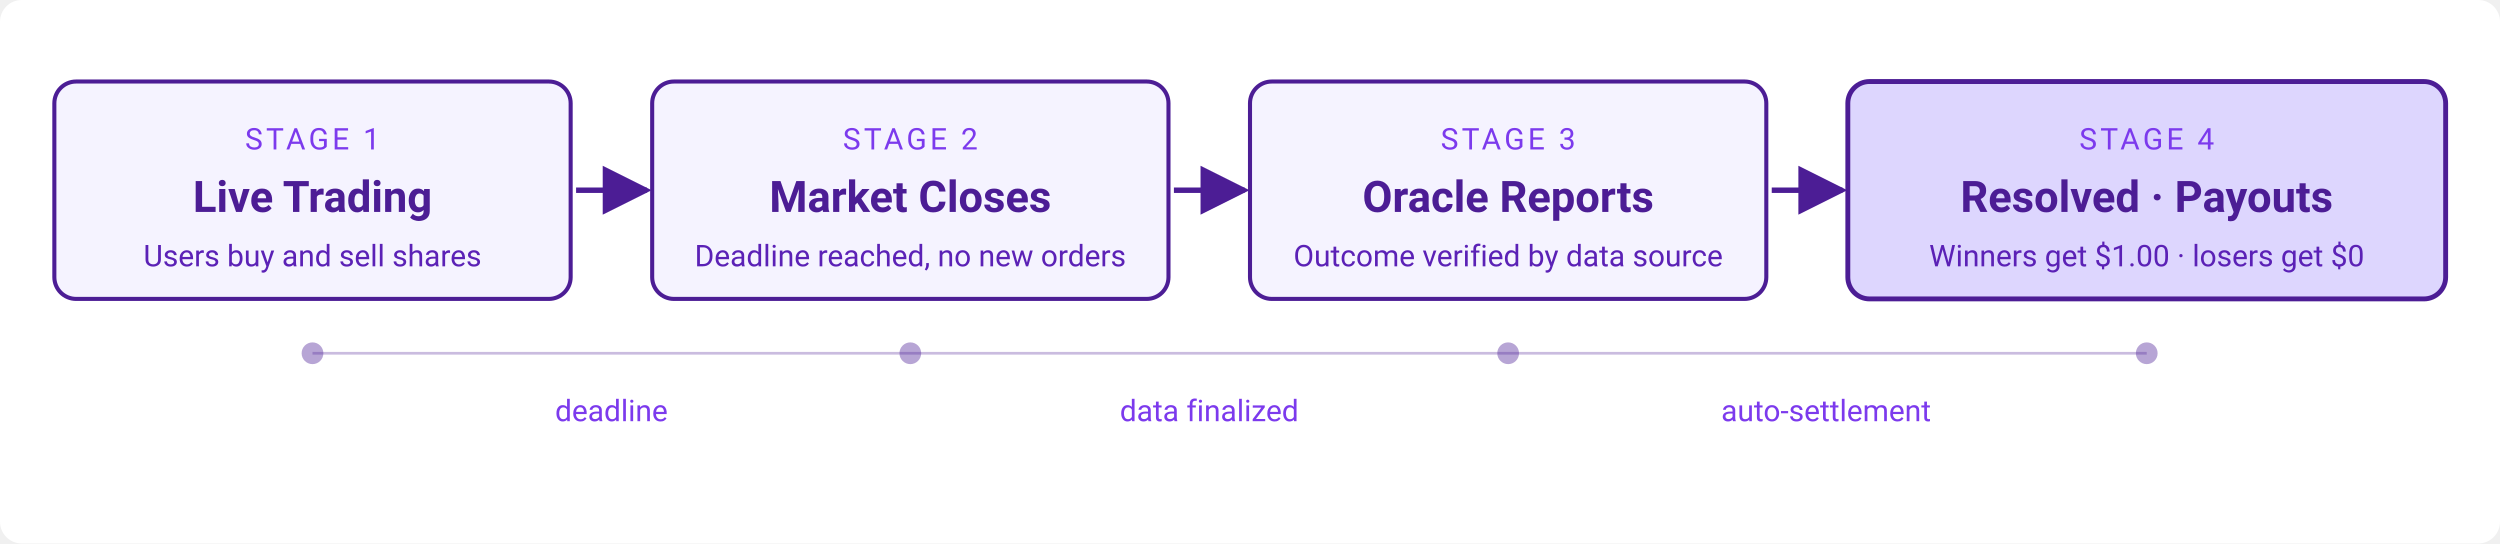
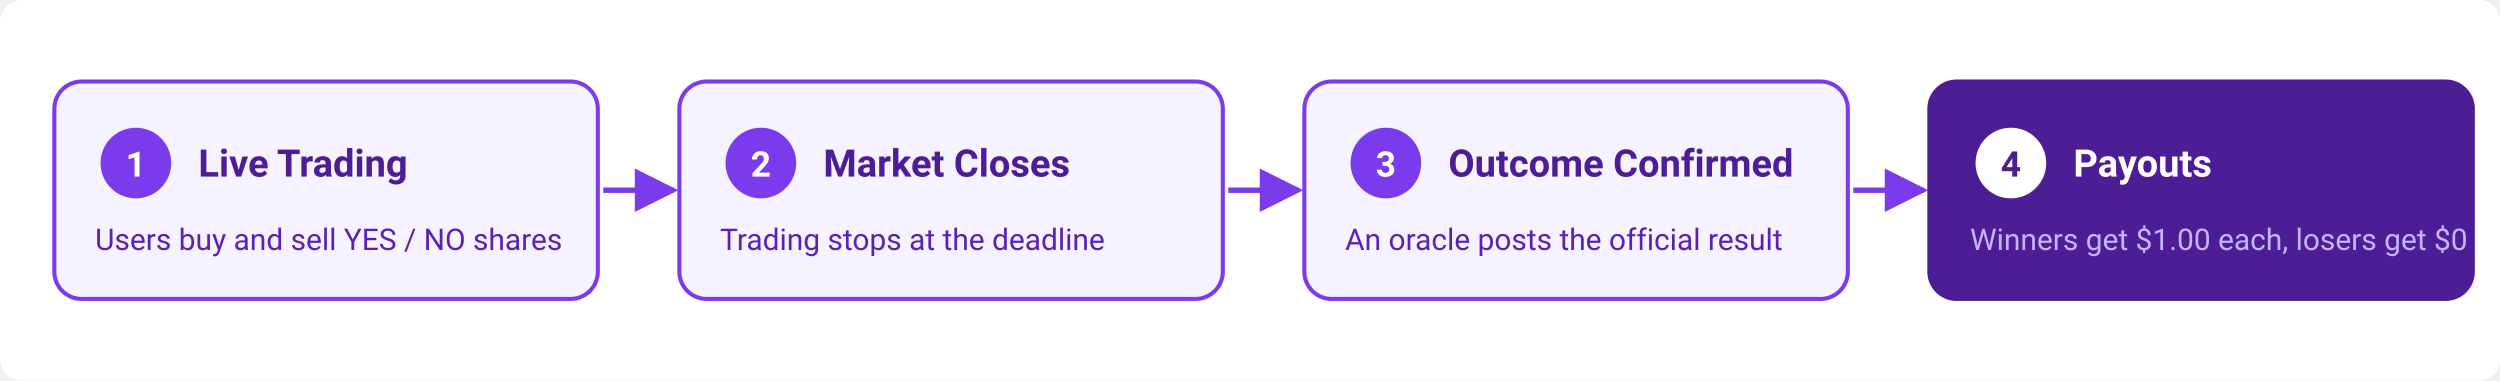
- <svg xmlns="http://www.w3.org/2000/svg" viewBox="0 0 920 200" width="920" style="max-width: 920px; background: transparent; font-family: -apple-system, Segoe UI, Roboto, Helvetica Neue, Arial, sans-serif;">
-   <rect data-bg="white" x="0.0" y="0.0" width="920.0" height="200.0" fill="#FFFFFF" rx="8" ry="8" />
+ <svg xmlns="http://www.w3.org/2000/svg" viewBox="0 0 920 140" width="920" style="max-width: 920px; background: transparent; font-family: -apple-system, 'Segoe UI', Roboto, 'Helvetica Neue', Arial, sans-serif;">
+   <rect data-bg="white" x="0" y="0" width="920" height="140" fill="#FFFFFF" rx="8" ry="8" />
  <defs>
-     <marker id="arr-lc" viewBox="0 0 10 10" refX="9" refY="5" markerUnits="strokeWidth" markerWidth="9" markerHeight="9" orient="auto">
-       <path d="M 0 0 L 10 5 L 0 10 z" fill="#4C1D95" />
+     <marker id="arr-lc" viewBox="0 0 10 10" refX="9" refY="5" markerWidth="8" markerHeight="8" orient="auto">
+       <path d="M 0 0 L 10 5 L 0 10 z" fill="#7C3AED" />
    </marker>
  </defs>
-   <rect x="20" y="30" width="190" height="80" rx="8" fill="#F5F3FF" stroke="#4C1D95" stroke-width="1.5" />
-   <text x="115" y="55" text-anchor="middle" font-size="11" fill="#7C3AED" letter-spacing="1.2">STAGE 1</text>
-   <text x="115" y="78" text-anchor="middle" font-size="16" font-weight="700" fill="#4C1D95">Live Trading</text>
-   <text x="115" y="98" text-anchor="middle" font-size="11" fill="#5B21B6">Users buy and sell shares</text>
-   <line x1="212" y1="70" x2="238" y2="70" stroke="#4C1D95" stroke-width="2" marker-end="url(#arr-lc)" />
-   <rect x="240" y="30" width="190" height="80" rx="8" fill="#F5F3FF" stroke="#4C1D95" stroke-width="1.5" />
-   <text x="335" y="55" text-anchor="middle" font-size="11" fill="#7C3AED" letter-spacing="1.2">STAGE 2</text>
-   <text x="335" y="78" text-anchor="middle" font-size="16" font-weight="700" fill="#4C1D95">Market Closes</text>
-   <text x="335" y="98" text-anchor="middle" font-size="11" fill="#5B21B6">Deadline reached, no new orders</text>
-   <line x1="432" y1="70" x2="458" y2="70" stroke="#4C1D95" stroke-width="2" marker-end="url(#arr-lc)" />
-   <rect x="460" y="30" width="190" height="80" rx="8" fill="#F5F3FF" stroke="#4C1D95" stroke-width="1.5" />
-   <text x="555" y="55" text-anchor="middle" font-size="11" fill="#7C3AED" letter-spacing="1.2">STAGE 3</text>
-   <text x="555" y="78" text-anchor="middle" font-size="16" font-weight="700" fill="#4C1D95">Oracle Reports</text>
-   <text x="555" y="98" text-anchor="middle" font-size="11" fill="#5B21B6">Outcome verified by data source</text>
-   <line x1="652" y1="70" x2="678" y2="70" stroke="#4C1D95" stroke-width="2" marker-end="url(#arr-lc)" />
-   <rect x="680" y="30" width="220" height="80" rx="8" fill="#DDD6FE" stroke="#4C1D95" stroke-width="1.8" />
-   <text x="790" y="55" text-anchor="middle" font-size="11" fill="#7C3AED" letter-spacing="1.2">STAGE 4</text>
-   <text x="790" y="78" text-anchor="middle" font-size="16" font-weight="700" fill="#4C1D95">Resolved · Payouts</text>
-   <text x="790" y="98" text-anchor="middle" font-size="11" fill="#5B21B6">Winners get $1.00 · losers get $0</text>
-   <line x1="115" y1="130" x2="790" y2="130" stroke="#4C1D95" stroke-width="1" opacity="0.3" />
-   <circle cx="115" cy="130" r="4" fill="#4C1D95" opacity="0.4" />
-   <circle cx="335" cy="130" r="4" fill="#4C1D95" opacity="0.4" />
-   <circle cx="555" cy="130" r="4" fill="#4C1D95" opacity="0.4" />
-   <circle cx="790" cy="130" r="4" fill="#4C1D95" opacity="0.4" />
-   <text x="225" y="155" text-anchor="middle" font-size="11" fill="#7C3AED">deadline</text>
-   <text x="445" y="155" text-anchor="middle" font-size="11" fill="#7C3AED">data finalized</text>
-   <text x="672" y="155" text-anchor="middle" font-size="11" fill="#7C3AED">auto-settlement</text>
+   <rect x="20" y="30" width="200" height="80" rx="10" fill="#F5F3FF" stroke="#7C3AED" stroke-width="1.5" />
+   <circle cx="50" cy="60" r="13" fill="#7C3AED" />
+   <text x="50" y="65" text-anchor="middle" font-size="13" font-weight="700" fill="#FFFFFF">1</text>
+   <text x="73" y="65" font-size="14" font-weight="700" fill="#4C1D95">Live Trading</text>
+   <text x="35" y="92" font-size="11" fill="#5B21B6">Users buy and sell YES / NO shares</text>
+   <line x1="222" y1="70" x2="248" y2="70" stroke="#7C3AED" stroke-width="2" marker-end="url(#arr-lc)" />
+   <rect x="250" y="30" width="200" height="80" rx="10" fill="#F5F3FF" stroke="#7C3AED" stroke-width="1.5" />
+   <circle cx="280" cy="60" r="13" fill="#7C3AED" />
+   <text x="280" y="65" text-anchor="middle" font-size="13" font-weight="700" fill="#FFFFFF">2</text>
+   <text x="303" y="65" font-size="14" font-weight="700" fill="#4C1D95">Market Closes</text>
+   <text x="265" y="92" font-size="11" fill="#5B21B6">Trading stops at the deadline</text>
+   <line x1="452" y1="70" x2="478" y2="70" stroke="#7C3AED" stroke-width="2" marker-end="url(#arr-lc)" />
+   <rect x="480" y="30" width="200" height="80" rx="10" fill="#F5F3FF" stroke="#7C3AED" stroke-width="1.5" />
+   <circle cx="510" cy="60" r="13" fill="#7C3AED" />
+   <text x="510" y="65" text-anchor="middle" font-size="13" font-weight="700" fill="#FFFFFF">3</text>
+   <text x="533" y="65" font-size="14" font-weight="700" fill="#4C1D95">Outcome Confirmed</text>
+   <text x="495" y="92" font-size="11" fill="#5B21B6">An oracle posts the official result</text>
+   <line x1="682" y1="70" x2="708" y2="70" stroke="#7C3AED" stroke-width="2" marker-end="url(#arr-lc)" />
+   <rect x="710" y="30" width="200" height="80" rx="10" fill="#4C1D95" stroke="#4C1D95" stroke-width="1.5" />
+   <circle cx="740" cy="60" r="13" fill="#FFFFFF" />
+   <text x="740" y="65" text-anchor="middle" font-size="13" font-weight="700" fill="#4C1D95">4</text>
+   <text x="763" y="65" font-size="14" font-weight="700" fill="#FFFFFF">Payouts</text>
+   <text x="725" y="92" font-size="11" fill="#C4B5FD">Winners get $1.00 each, losers get $0</text>
</svg>
